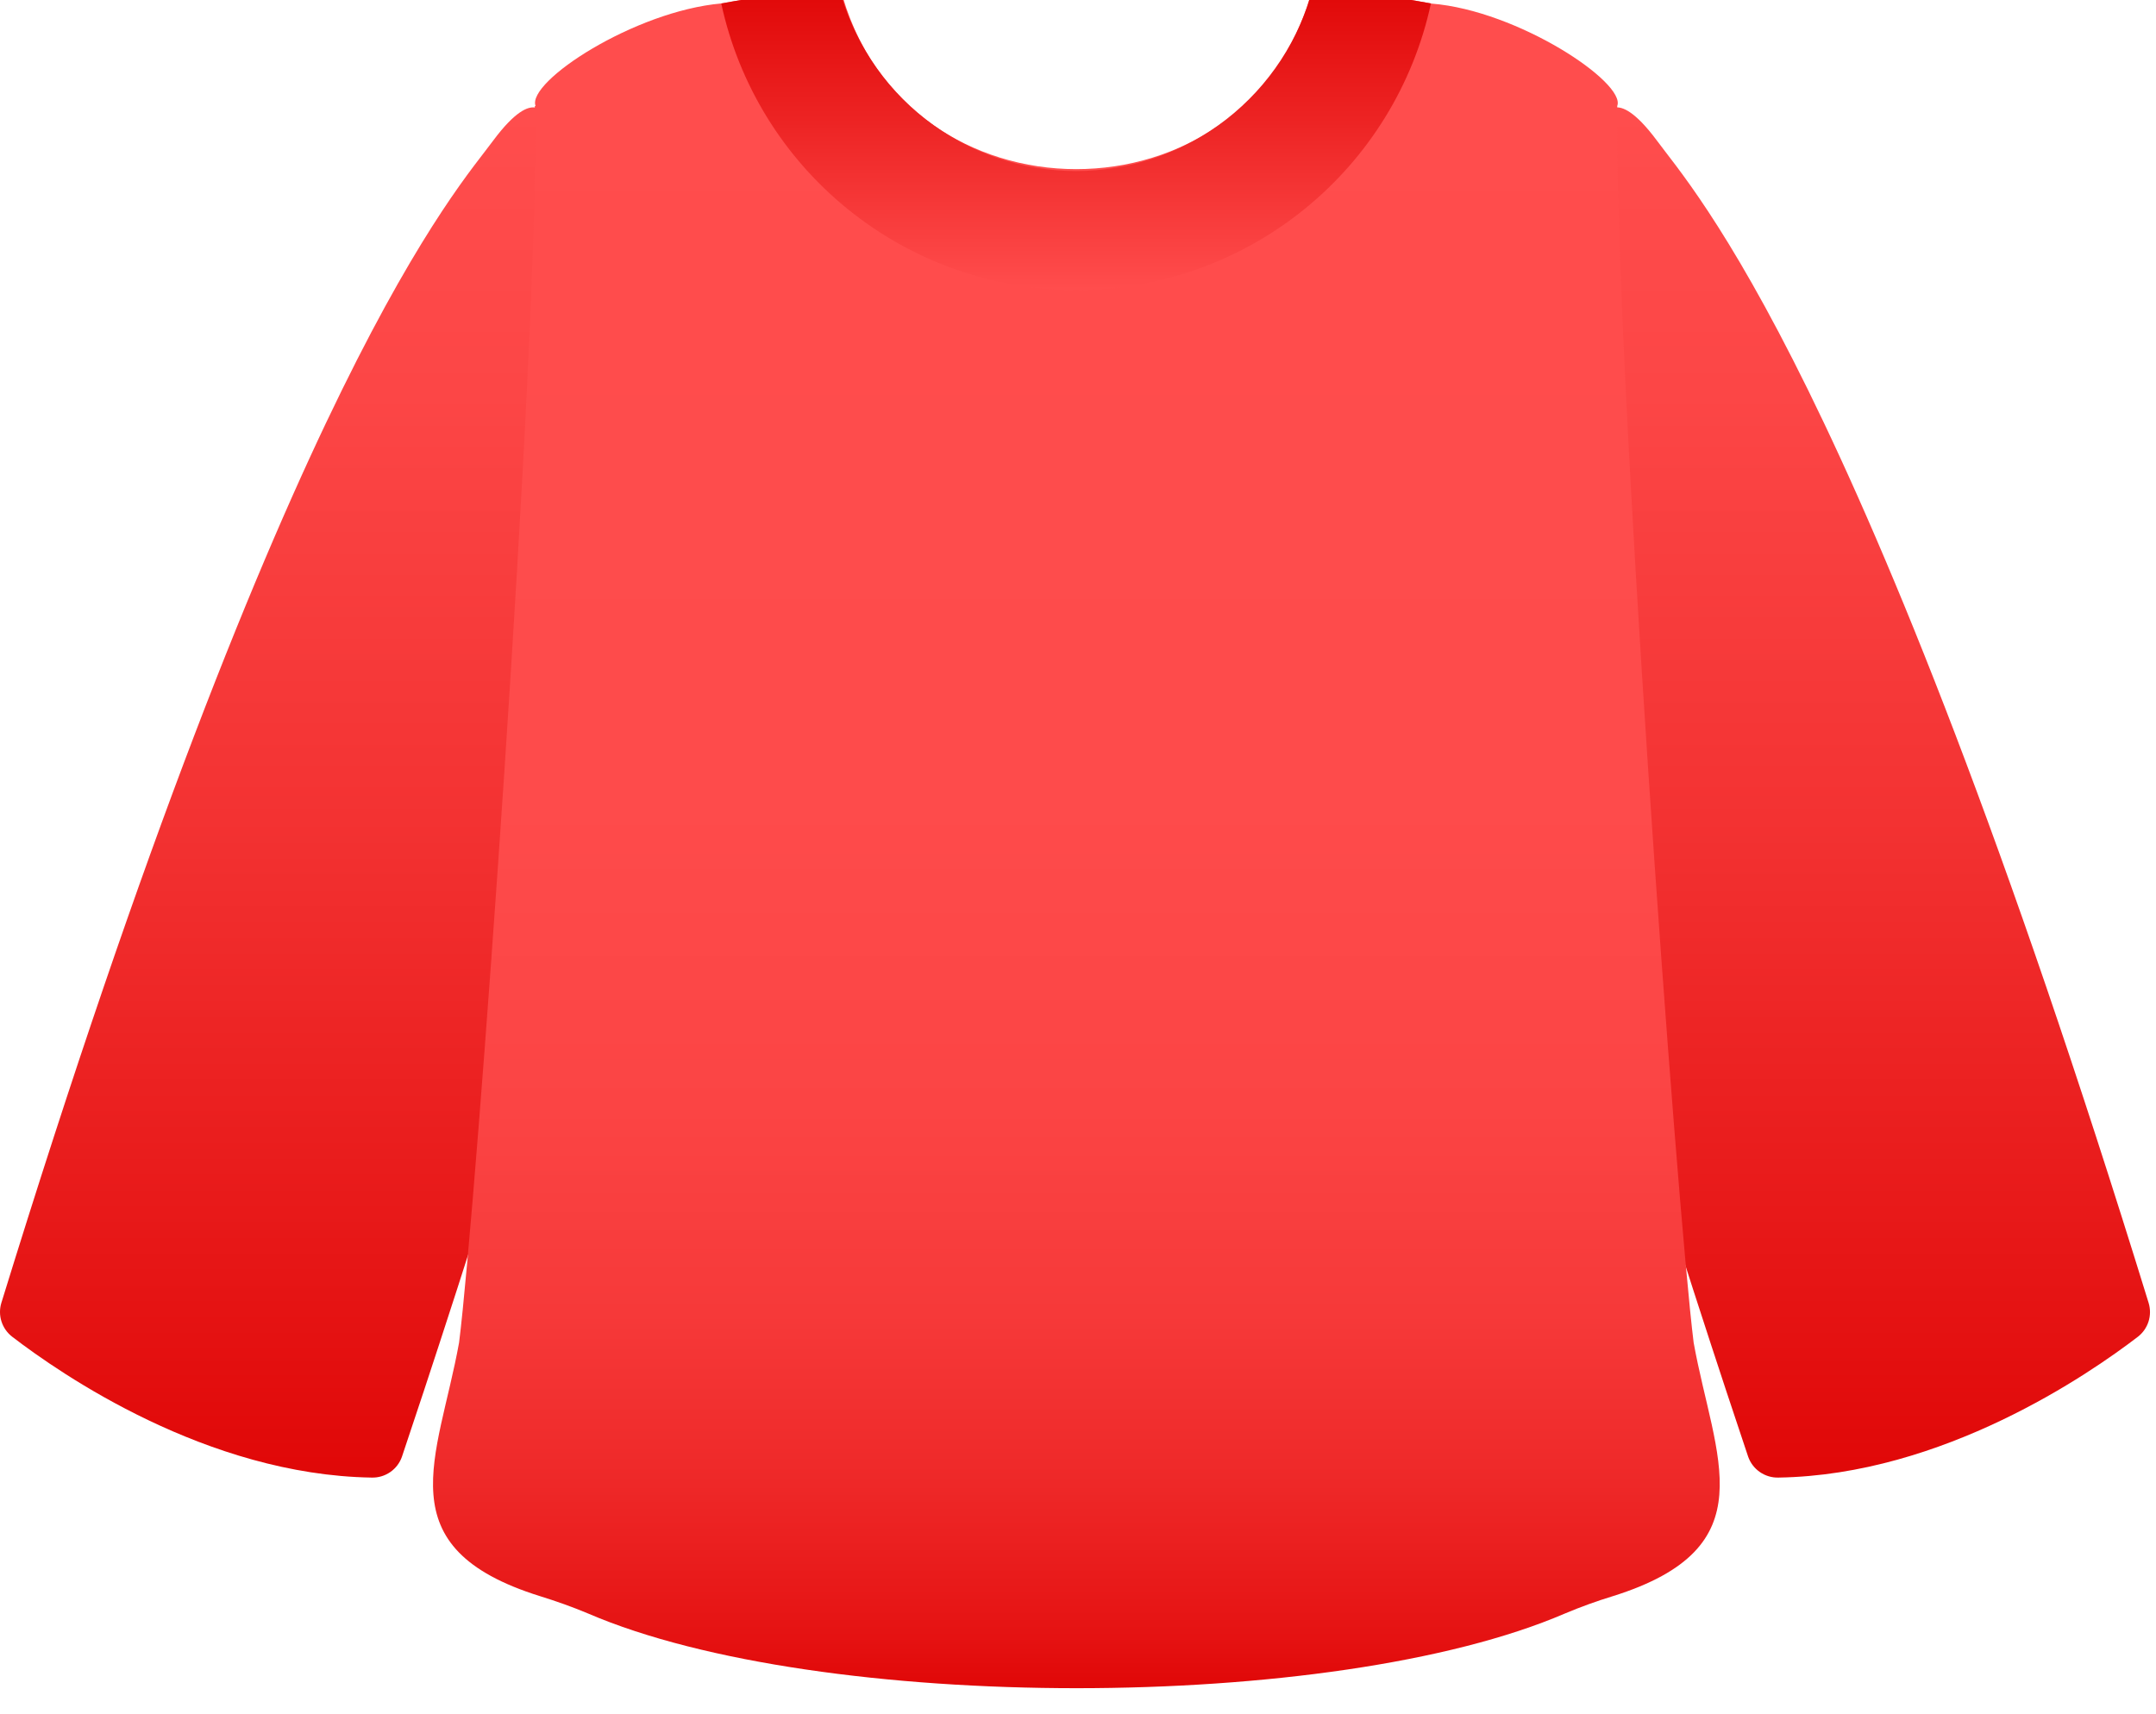
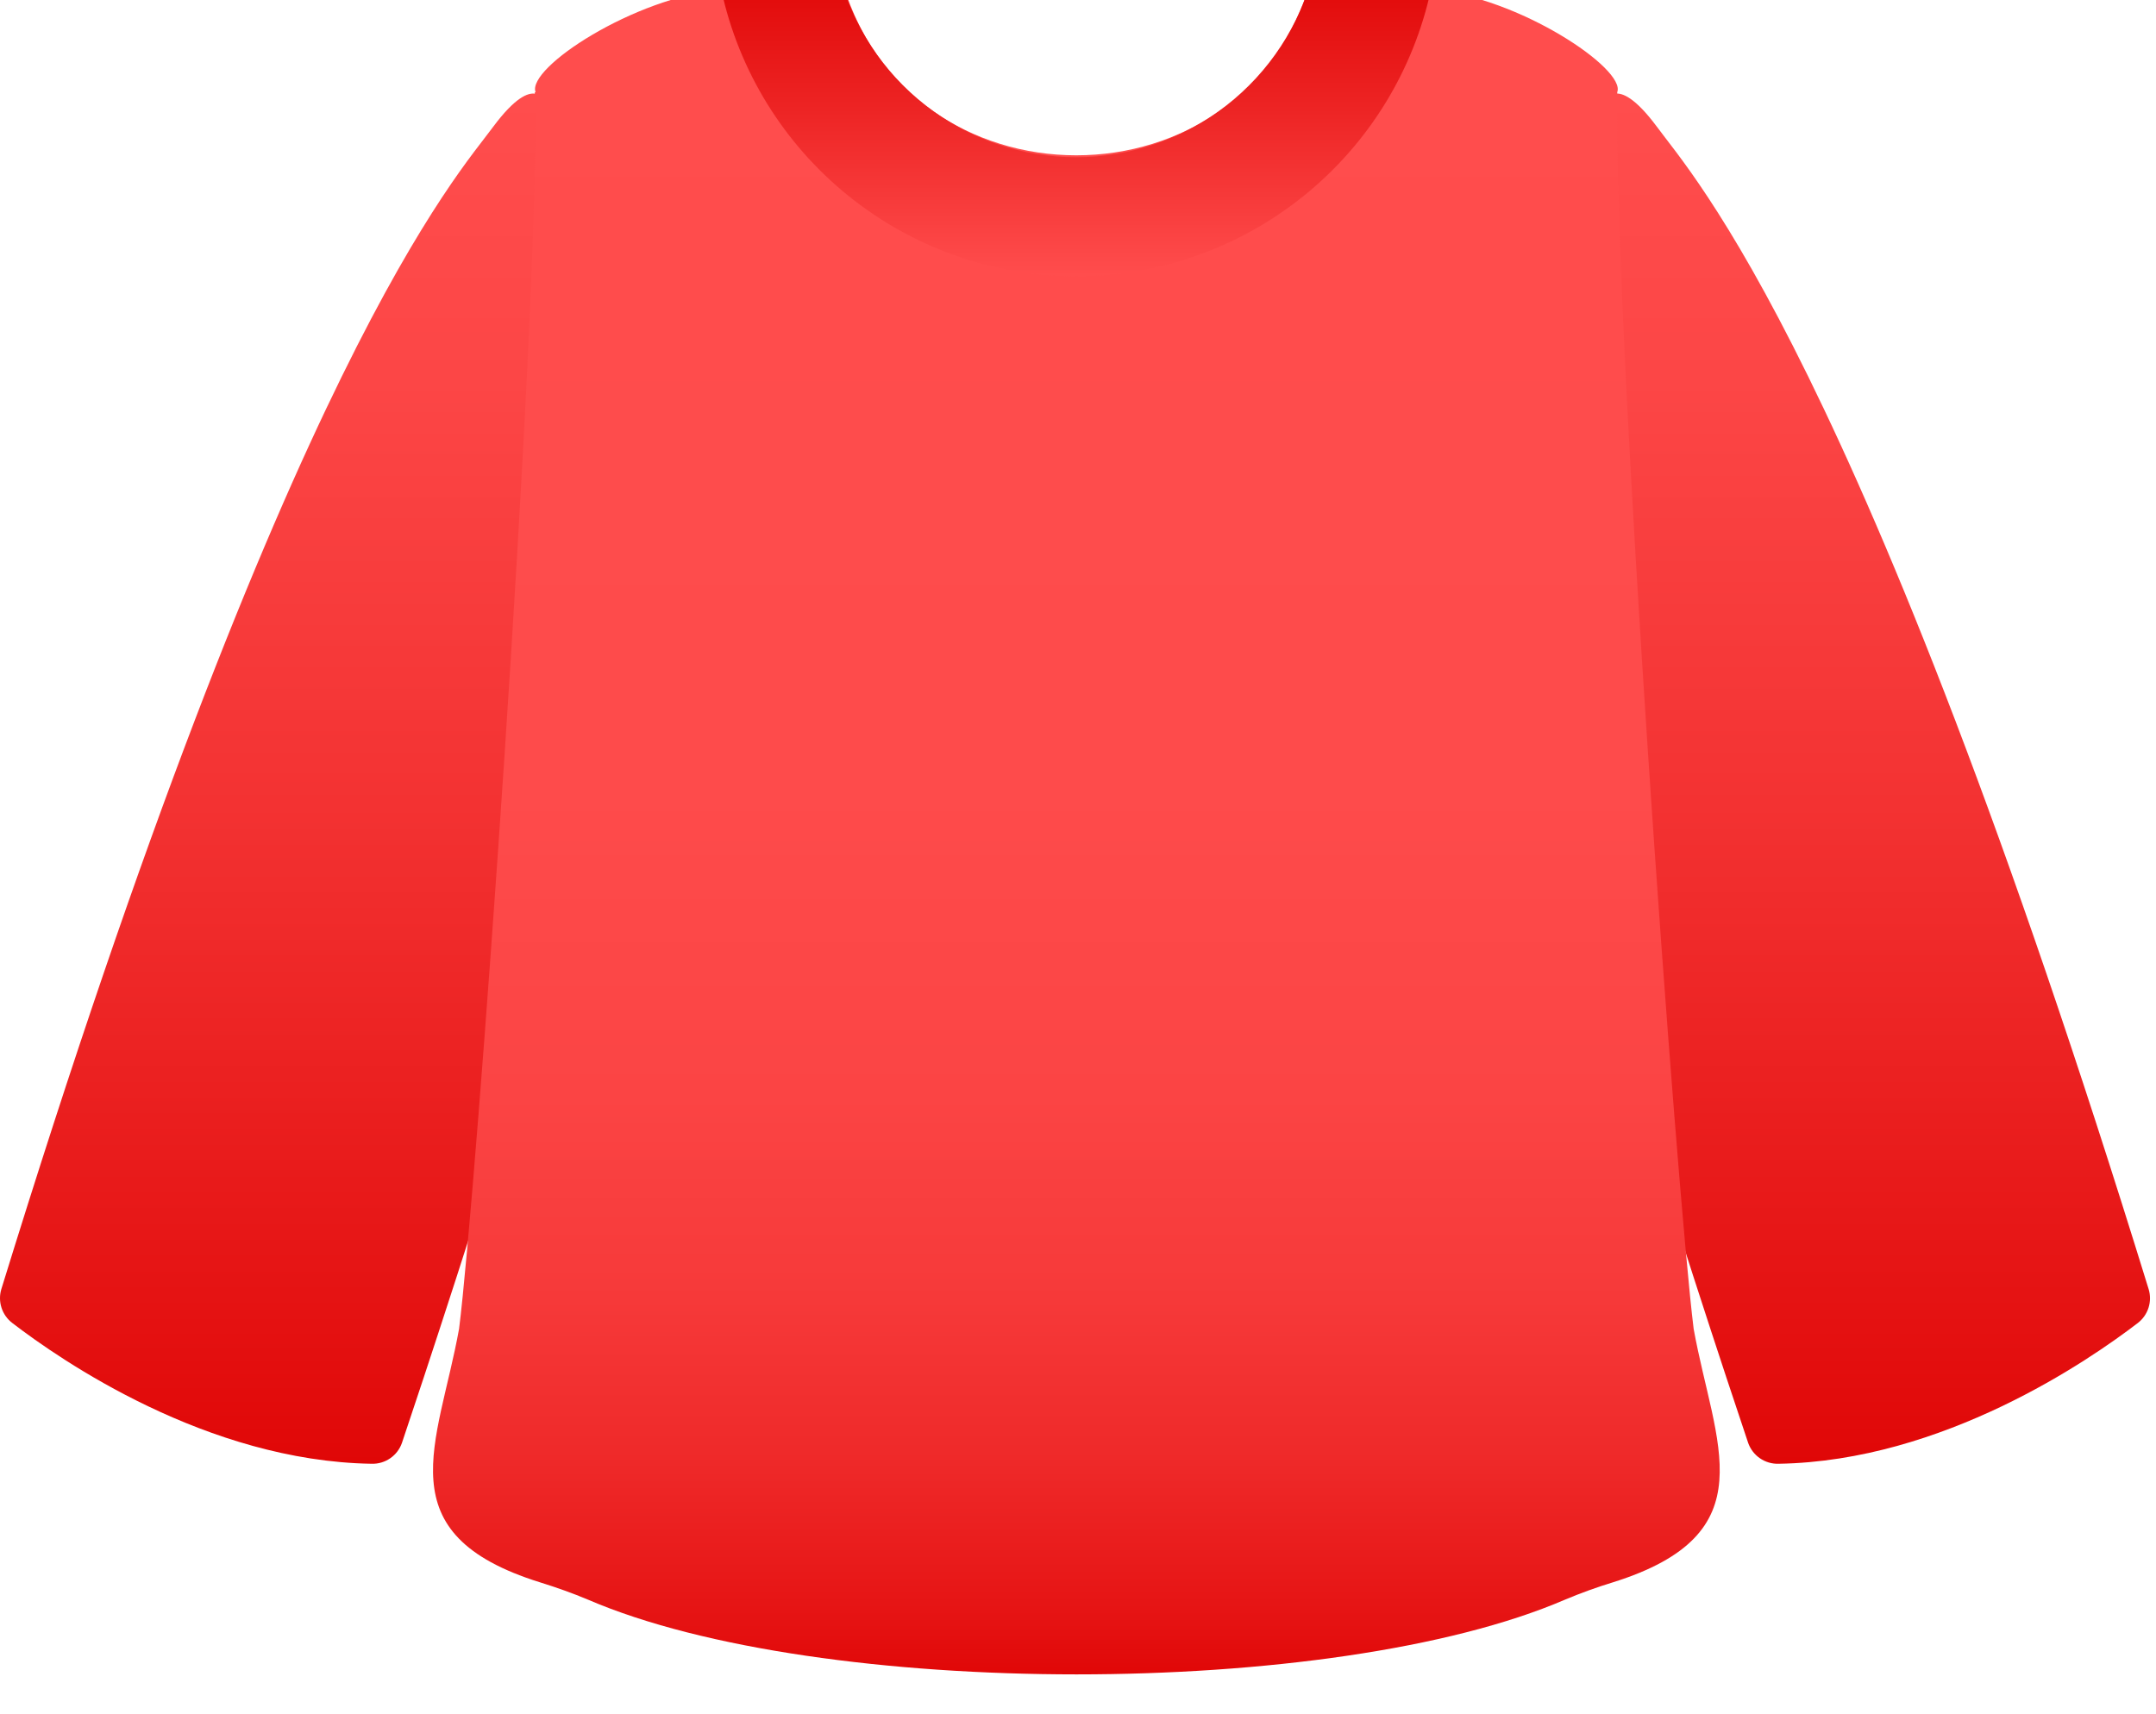
<svg xmlns="http://www.w3.org/2000/svg" width="156" height="124" viewBox="0 0 156 124" fill="none">
-   <g transform="translate(0, -1)">
+   <g transform="translate(0, -2)">
    <path d="M38.697 8.67V8.78C38.197 8.71 37.277 9.04 35.697 11.16C33.107 14.7 20.917 27.79 0.097 95.3C-0.036 95.74 -0.032 96.211 0.109 96.648C0.25 97.086 0.522 97.471 0.887 97.75C4.397 100.45 14.967 107.75 26.887 107.94C27.368 107.955 27.841 107.816 28.237 107.542C28.633 107.269 28.931 106.875 29.087 106.42C31.987 97.8 46.367 54.42 49.527 34.55C53.027 12.38 38.697 8.67 38.697 8.67Z" fill="url(#paint0_linear_95_218)" />
    <path d="M116.877 8.67V8.78C117.377 8.71 118.297 9.04 119.877 11.16C122.457 14.7 134.647 27.79 155.467 95.3C155.601 95.739 155.599 96.209 155.459 96.647C155.32 97.084 155.051 97.469 154.687 97.75C151.167 100.45 140.597 107.75 128.687 107.94C128.206 107.954 127.734 107.814 127.338 107.54C126.942 107.267 126.644 106.874 126.487 106.42C123.587 97.8 109.207 54.42 106.057 34.55C102.547 12.38 116.877 8.67 116.877 8.67Z" fill="url(#paint1_linear_95_218)" />
    <path d="M122.547 98.18C121.337 88.5 116.807 26.83 117.017 8.67C117.677 6.99 109.837 1.76 103.577 1.26C101.097 0.8 98.117 0.38 95.067 0H95.007C90.557 17.66 65.177 17.65 60.767 0H60.707C57.707 0.38 54.707 0.8 52.187 1.25C45.897 1.81 38.127 6.9 38.747 8.66C38.947 26.66 34.427 88.66 33.217 98.17C31.707 106.54 27.827 113.01 39.067 116.52C40.257 116.89 41.417 117.3 42.557 117.78C59.287 124.98 96.487 124.99 113.227 117.78C114.365 117.301 115.526 116.88 116.707 116.52C127.937 113 124.057 106.55 122.547 98.18Z" fill="url(#paint2_linear_95_218)" />
    <path d="M103.537 1.25C101.057 0.79 98.067 0.37 95.027 0C94.058 3.821 91.844 7.21 88.735 9.633C85.626 12.056 81.799 13.374 77.857 13.38C73.916 13.374 70.09 12.055 66.983 9.632C63.876 7.209 61.664 3.82 60.697 0C57.697 0.37 54.697 0.79 52.187 1.25C53.453 7.116 56.688 12.373 61.354 16.147C66.019 19.922 71.836 21.987 77.837 22H77.887C83.888 21.987 89.704 19.922 94.37 16.147C99.036 12.373 102.271 7.116 103.537 1.25Z" fill="url(#paint3_linear_95_218)" />
    <defs>
      <linearGradient id="paint0_linear_95_218" x1="25.047" y1="8.67" x2="25.047" y2="107.94" gradientUnits="userSpaceOnUse">
        <stop stop-color="#FF4D4D" />
        <stop offset="0.21" stop-color="#FC4646" />
        <stop offset="0.52" stop-color="#F33232" />
        <stop offset="0.9" stop-color="#E41111" />
        <stop offset="1" stop-color="#E00707" />
      </linearGradient>
      <linearGradient id="paint1_linear_95_218" x1="130.527" y1="8.67" x2="130.527" y2="107.94" gradientUnits="userSpaceOnUse">
        <stop stop-color="#FF4D4D" />
        <stop offset="0.21" stop-color="#FC4646" />
        <stop offset="0.52" stop-color="#F33232" />
        <stop offset="0.9" stop-color="#E41111" />
        <stop offset="1" stop-color="#E00707" />
      </linearGradient>
      <linearGradient id="paint2_linear_95_218" x1="77.867" y1="0" x2="77.867" y2="123.2" gradientUnits="userSpaceOnUse">
        <stop stop-color="#FF4D4D" />
        <stop offset="0.48" stop-color="#FE4B4B" />
        <stop offset="0.66" stop-color="#FB4444" />
        <stop offset="0.78" stop-color="#F63939" />
        <stop offset="0.88" stop-color="#EE2828" />
        <stop offset="0.97" stop-color="#E51212" />
        <stop offset="1" stop-color="#E00707" />
      </linearGradient>
      <linearGradient id="paint3_linear_95_218" x1="77.857" y1="21.95" x2="77.857" y2="0" gradientUnits="userSpaceOnUse">
        <stop stop-color="#FF4D4D" />
        <stop offset="0.55" stop-color="#ED2424" />
        <stop offset="1" stop-color="#E00707" />
      </linearGradient>
    </defs>
  </g>
</svg>
